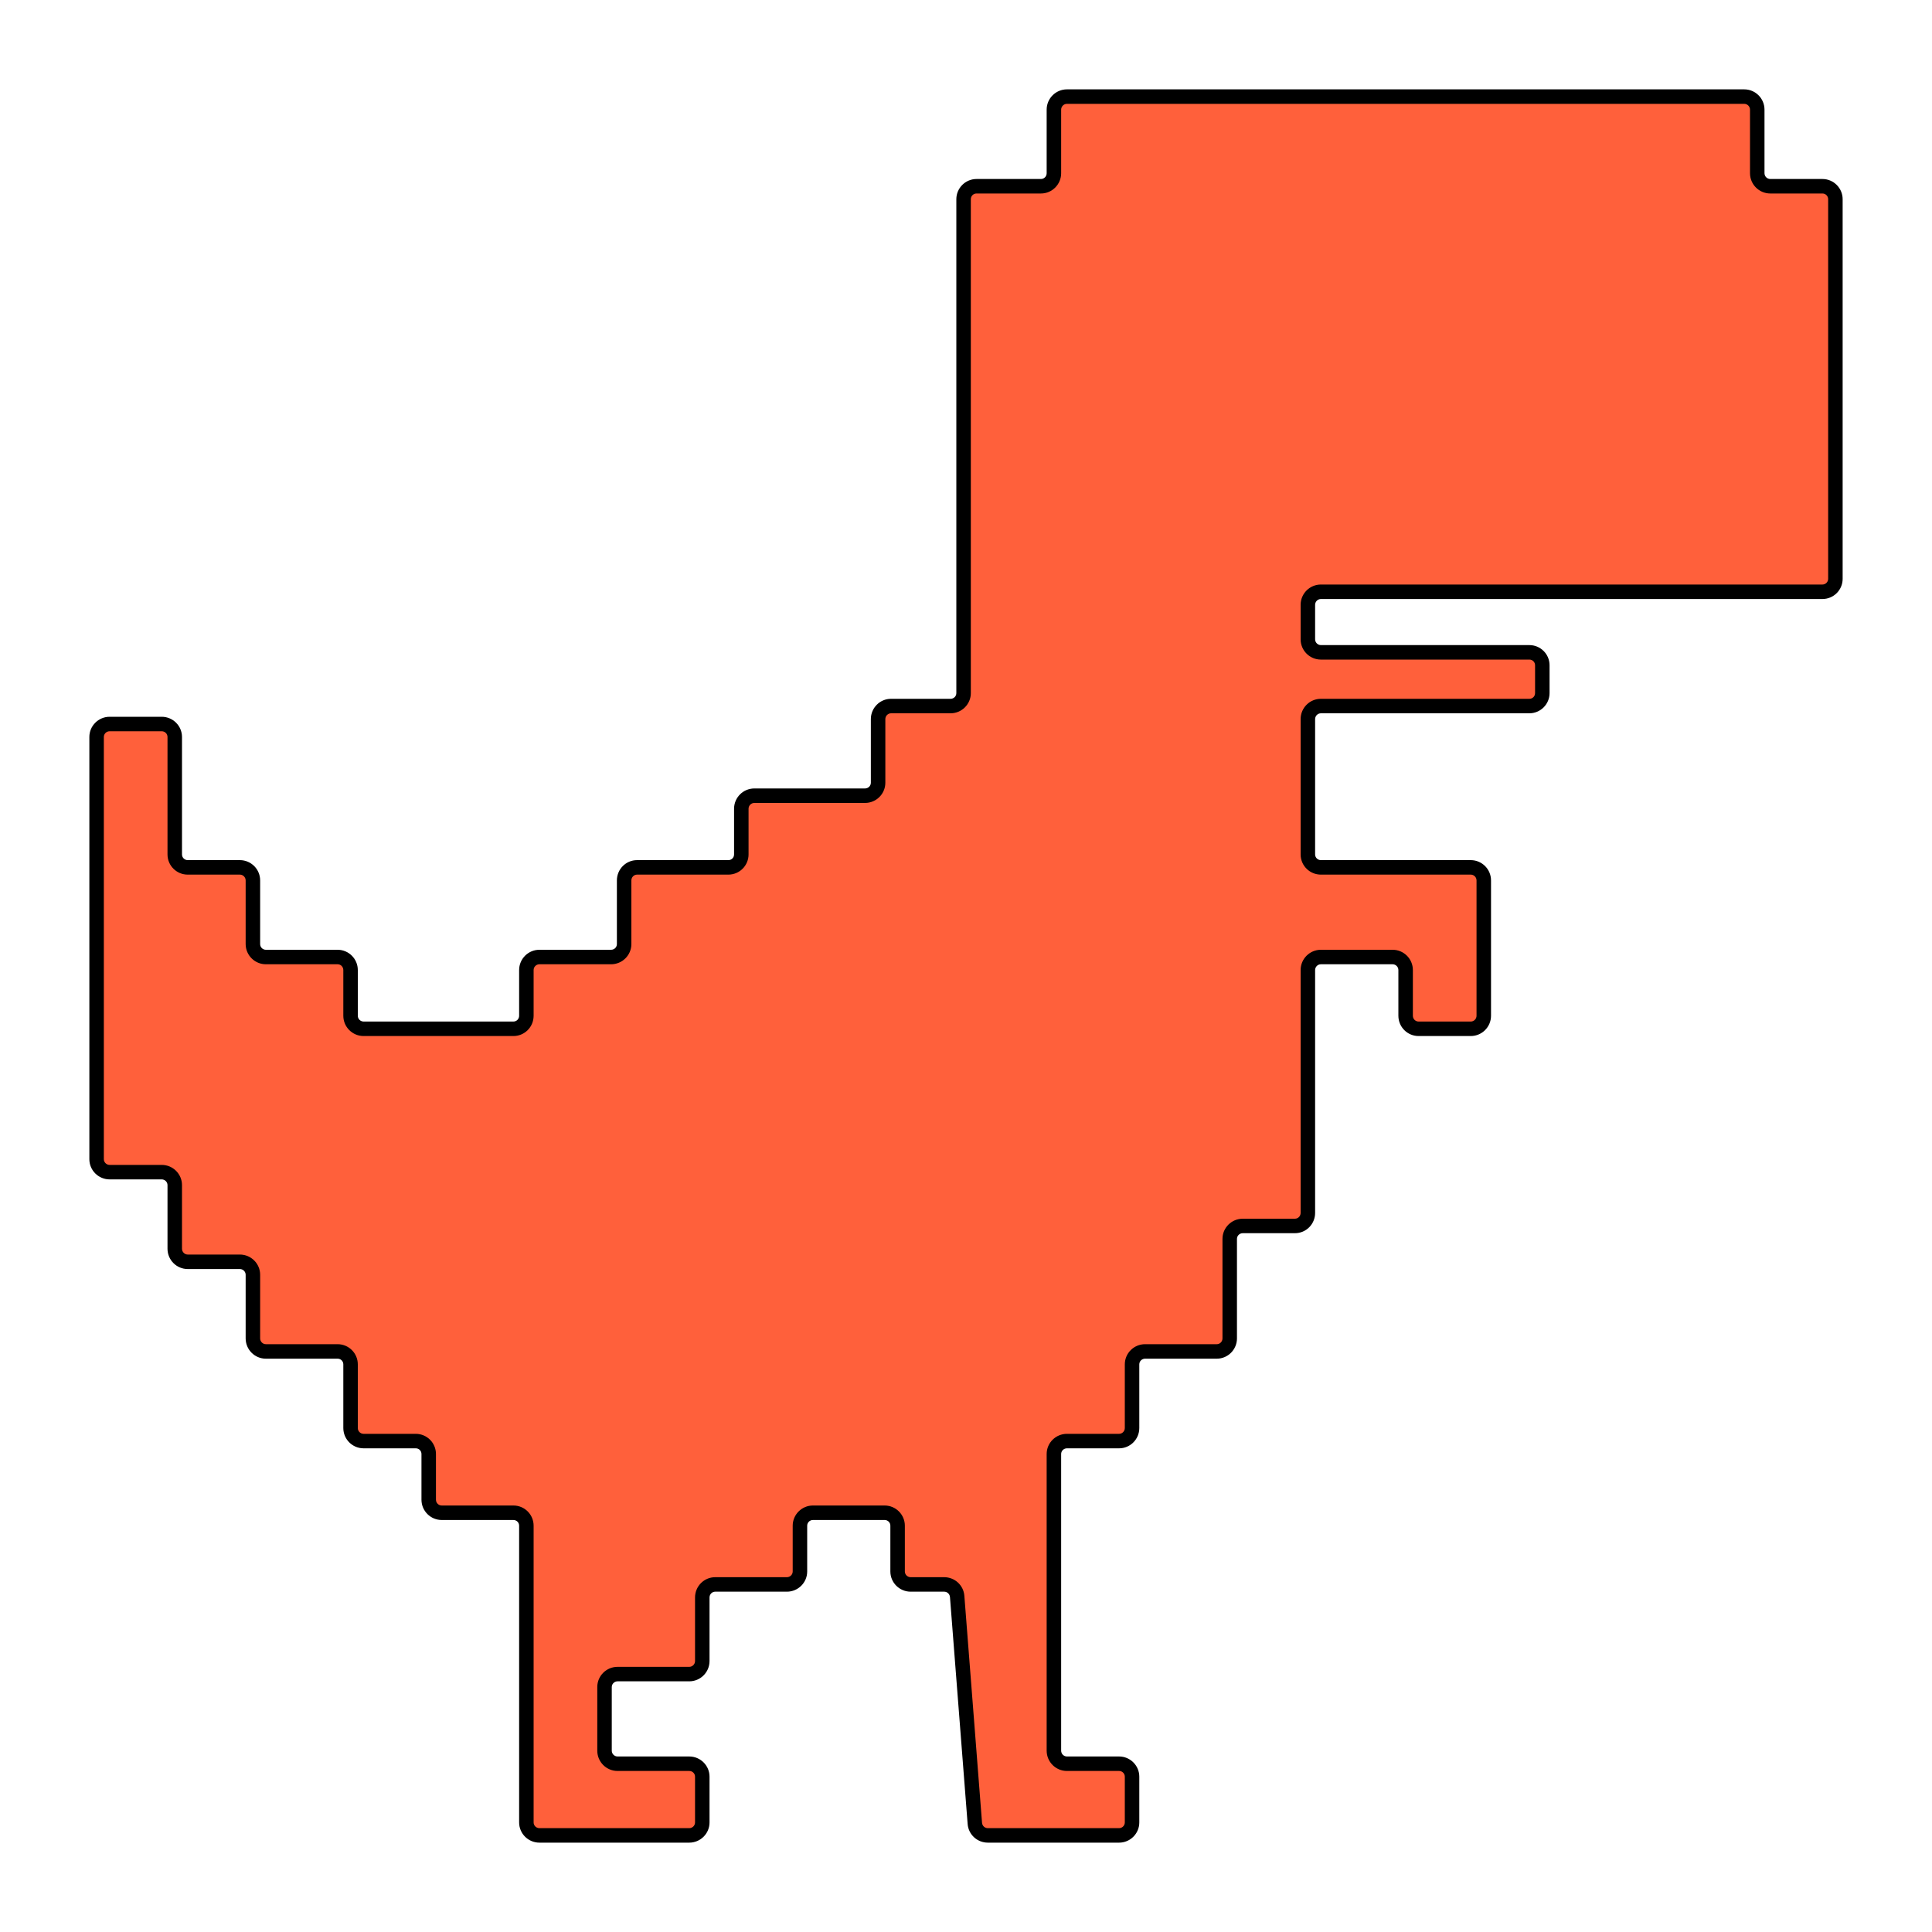
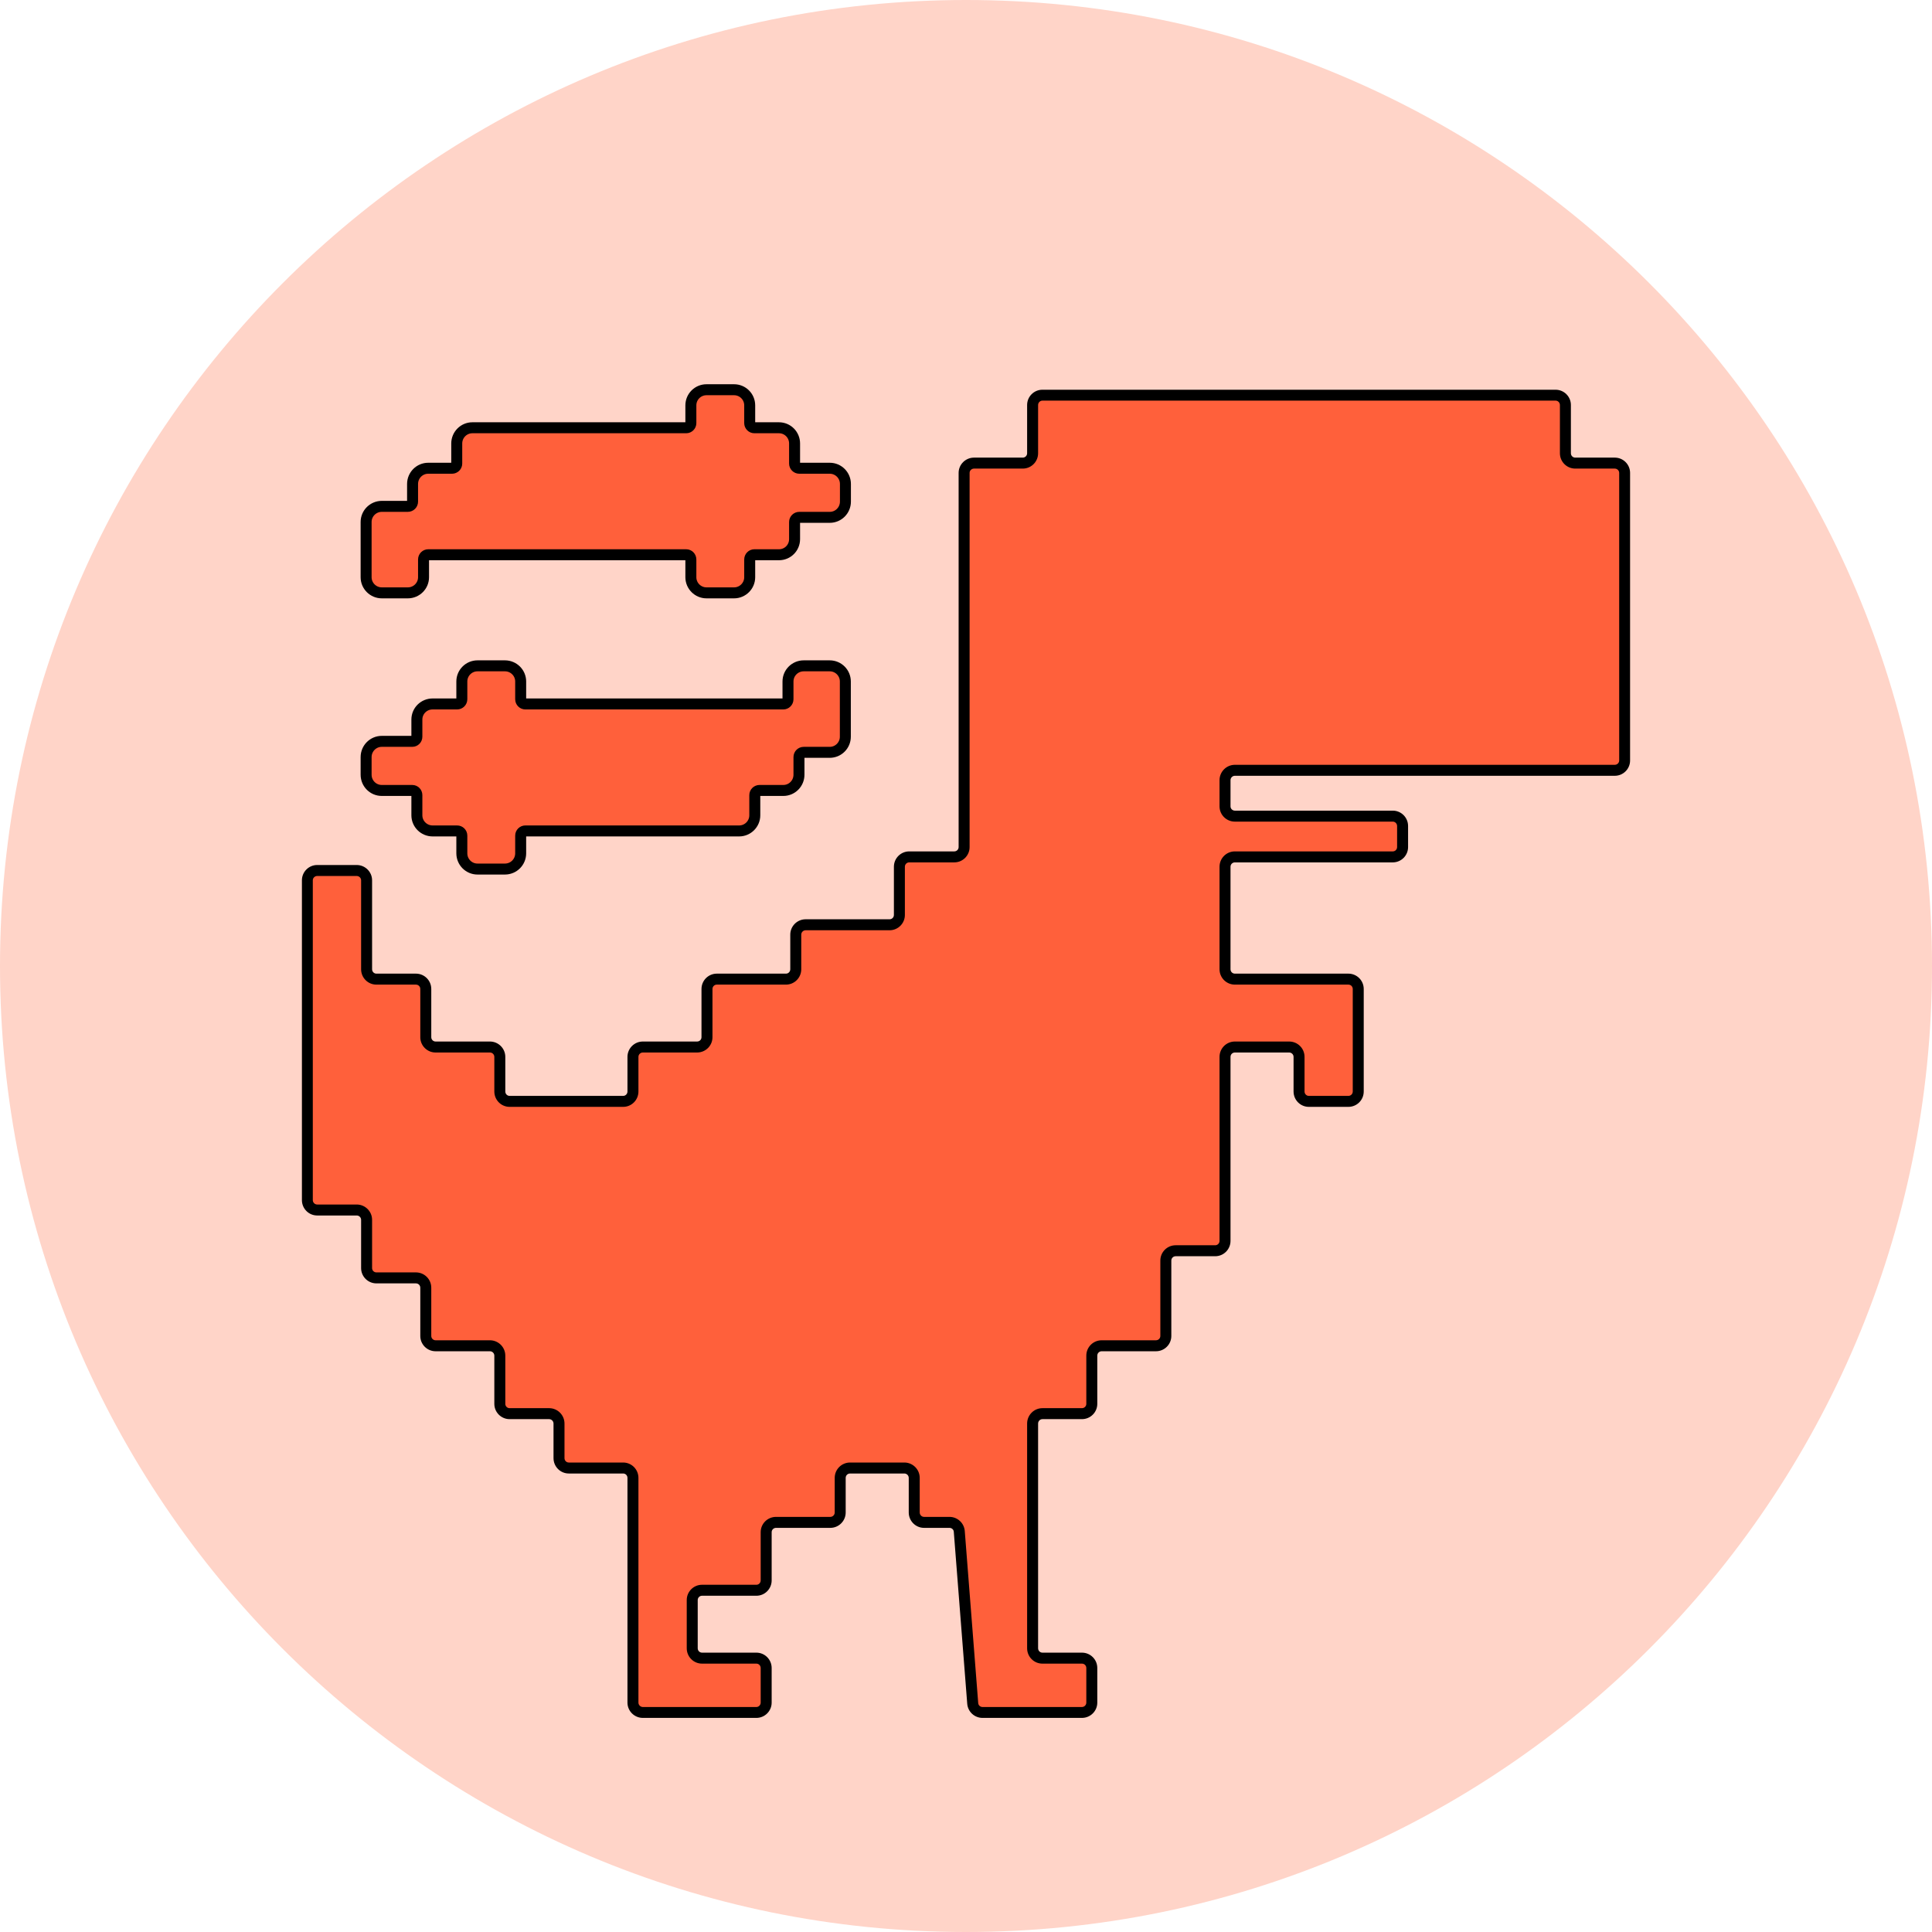
- <svg xmlns="http://www.w3.org/2000/svg" width="20" height="20" viewBox="0 0 20 20" fill="none">
-   <path d="M11.719 18.866C11.719 18.94 11.659 19 11.585 19H10.226C10.155 19 10.097 18.946 10.091 18.876L9.909 16.526C9.903 16.456 9.845 16.402 9.774 16.402H9.427C9.352 16.402 9.292 16.342 9.292 16.268V15.794C9.292 15.72 9.232 15.66 9.158 15.66H8.415C8.341 15.66 8.281 15.72 8.281 15.794V16.268C8.281 16.342 8.221 16.402 8.146 16.402H7.404C7.33 16.402 7.27 16.462 7.27 16.537V17.195C7.27 17.27 7.209 17.33 7.135 17.33H6.393C6.319 17.33 6.258 17.39 6.258 17.464V18.123C6.258 18.198 6.319 18.258 6.393 18.258H7.135C7.209 18.258 7.27 18.318 7.27 18.392V18.866C7.27 18.94 7.209 19 7.135 19H5.584C5.51 19 5.449 18.94 5.449 18.866V15.794C5.449 15.72 5.389 15.66 5.315 15.66H4.573C4.498 15.66 4.438 15.6 4.438 15.525V15.052C4.438 14.978 4.378 14.918 4.304 14.918H3.764C3.689 14.918 3.629 14.857 3.629 14.783V14.124C3.629 14.05 3.569 13.99 3.495 13.99H2.752C2.678 13.99 2.618 13.93 2.618 13.855V13.196C2.618 13.122 2.558 13.062 2.483 13.062H1.943C1.869 13.062 1.809 13.002 1.809 12.927V12.268C1.809 12.194 1.749 12.134 1.674 12.134H1.135C1.06 12.134 1 12.074 1 12V7.629C1 7.555 1.06 7.495 1.135 7.495H1.674C1.749 7.495 1.809 7.555 1.809 7.629V8.845C1.809 8.919 1.869 8.979 1.943 8.979H2.483C2.558 8.979 2.618 9.04 2.618 9.114V9.773C2.618 9.847 2.678 9.907 2.752 9.907H3.495C3.569 9.907 3.629 9.967 3.629 10.042V10.515C3.629 10.589 3.689 10.649 3.764 10.649H5.315C5.389 10.649 5.449 10.589 5.449 10.515V10.042C5.449 9.967 5.51 9.907 5.584 9.907H6.326C6.4 9.907 6.461 9.847 6.461 9.773V9.114C6.461 9.04 6.521 8.979 6.595 8.979H7.54C7.614 8.979 7.674 8.919 7.674 8.845V8.372C7.674 8.297 7.734 8.237 7.809 8.237H8.955C9.03 8.237 9.09 8.177 9.09 8.103V7.444C9.09 7.37 9.15 7.309 9.224 7.309H9.84C9.915 7.309 9.975 7.249 9.975 7.175V2.062C9.975 1.988 10.035 1.928 10.109 1.928H10.776C10.85 1.928 10.91 1.868 10.91 1.793V1.135C10.91 1.06 10.97 1 11.045 1H18.056C18.131 1 18.191 1.06 18.191 1.135V1.793C18.191 1.868 18.251 1.928 18.326 1.928H18.866C18.94 1.928 19 1.988 19 2.062V5.992C19 6.066 18.94 6.126 18.866 6.126H13.674C13.6 6.126 13.539 6.187 13.539 6.261V6.618C13.539 6.692 13.6 6.753 13.674 6.753H15.832C15.906 6.753 15.966 6.813 15.966 6.887V7.175C15.966 7.249 15.906 7.309 15.832 7.309H13.674C13.6 7.309 13.539 7.37 13.539 7.444V8.845C13.539 8.919 13.6 8.979 13.674 8.979H15.225C15.299 8.979 15.36 9.04 15.36 9.114V10.515C15.36 10.589 15.299 10.649 15.225 10.649H14.685C14.611 10.649 14.551 10.589 14.551 10.515V10.042C14.551 9.967 14.49 9.907 14.416 9.907H13.674C13.6 9.907 13.539 9.967 13.539 10.042V12.556C13.539 12.63 13.479 12.691 13.405 12.691H12.865C12.791 12.691 12.73 12.751 12.73 12.825V13.855C12.73 13.93 12.67 13.99 12.596 13.99H11.854C11.779 13.99 11.719 14.05 11.719 14.124V14.783C11.719 14.857 11.659 14.918 11.585 14.918H11.045C10.97 14.918 10.91 14.978 10.91 15.052V18.123C10.91 18.198 10.97 18.258 11.045 18.258H11.585C11.659 18.258 11.719 18.318 11.719 18.392V18.866Z" fill="#FF603B" />
-   <path d="M9.909 16.526L9.983 16.52L9.909 16.526ZM10.091 18.876L10.017 18.882L10.091 18.876ZM10.226 19.075H11.585V18.925H10.226V19.075ZM11.794 18.866V18.392H11.644V18.866H11.794ZM11.585 18.183H11.045V18.333H11.585V18.183ZM10.985 18.123V15.052H10.835V18.123H10.985ZM11.045 14.993H11.585V14.843H11.045V14.993ZM11.794 14.783V14.124H11.644V14.783H11.794ZM11.854 14.065H12.596V13.915H11.854V14.065ZM12.805 13.855V12.825H12.655V13.855H12.805ZM12.865 12.766H13.405V12.616H12.865V12.766ZM13.614 12.556V10.042H13.464V12.556H13.614ZM13.674 9.982H14.416V9.832H13.674V9.982ZM14.476 10.042V10.515H14.626V10.042H14.476ZM14.685 10.725H15.225V10.575H14.685V10.725ZM15.435 10.515V9.114H15.285V10.515H15.435ZM15.225 8.904H13.674V9.054H15.225V8.904ZM13.614 8.845V7.444H13.464V8.845H13.614ZM13.674 7.384H15.832V7.234H13.674V7.384ZM16.041 7.175V6.887H15.891V7.175H16.041ZM15.832 6.678H13.674V6.828H15.832V6.678ZM13.614 6.618V6.261H13.464V6.618H13.614ZM13.674 6.201H18.866V6.051H13.674V6.201ZM19.075 5.992V2.062H18.925V5.992H19.075ZM18.866 1.853H18.326V2.003H18.866V1.853ZM18.266 1.793V1.135H18.116V1.793H18.266ZM18.056 0.925H11.045V1.075H18.056V0.925ZM10.835 1.135V1.793H10.985V1.135H10.835ZM10.776 1.853H10.109V2.003H10.776V1.853ZM9.9 2.062V7.175H10.05V2.062H9.9ZM9.84 7.234H9.224V7.384H9.84V7.234ZM9.015 7.444V8.103H9.165V7.444H9.015ZM8.955 8.162H7.809V8.312H8.955V8.162ZM7.599 8.372V8.845H7.749V8.372H7.599ZM7.54 8.904H6.595V9.054H7.54V8.904ZM6.386 9.114V9.773H6.536V9.114H6.386ZM6.326 9.832H5.584V9.982H6.326V9.832ZM5.374 10.042V10.515H5.524V10.042H5.374ZM5.315 10.575H3.764V10.725H5.315V10.575ZM3.704 10.515V10.042H3.554V10.515H3.704ZM3.495 9.832H2.752V9.982H3.495V9.832ZM2.693 9.773V9.114H2.543V9.773H2.693ZM2.483 8.904H1.943V9.054H2.483V8.904ZM1.884 8.845V7.629H1.734V8.845H1.884ZM1.674 7.42H1.135V7.57H1.674V7.42ZM0.925 7.629V12H1.075V7.629H0.925ZM1.135 12.209H1.674V12.059H1.135V12.209ZM1.734 12.268V12.927H1.884V12.268H1.734ZM1.943 13.137H2.483V12.987H1.943V13.137ZM2.543 13.196V13.855H2.693V13.196H2.543ZM2.752 14.065H3.495V13.915H2.752V14.065ZM3.554 14.124V14.783H3.704V14.124H3.554ZM3.764 14.993H4.304V14.843H3.764V14.993ZM4.363 15.052V15.525H4.513V15.052H4.363ZM4.573 15.735H5.315V15.585H4.573V15.735ZM5.374 15.794V18.866H5.524V15.794H5.374ZM5.584 19.075H7.135V18.925H5.584V19.075ZM7.345 18.866V18.392H7.195V18.866H7.345ZM7.135 18.183H6.393V18.333H7.135V18.183ZM6.333 18.123V17.464H6.183V18.123H6.333ZM6.393 17.405H7.135V17.255H6.393V17.405ZM7.345 17.195V16.537H7.195V17.195H7.345ZM7.404 16.477H8.146V16.327H7.404V16.477ZM8.356 16.268V15.794H8.206V16.268H8.356ZM8.415 15.735H9.158V15.585H8.415V15.735ZM9.217 15.794V16.268H9.367V15.794H9.217ZM9.427 16.477H9.774V16.327H9.427V16.477ZM9.834 16.532L10.017 18.882L10.166 18.87L9.983 16.52L9.834 16.532ZM9.774 16.477C9.806 16.477 9.831 16.501 9.834 16.532L9.983 16.52C9.975 16.411 9.884 16.327 9.774 16.327V16.477ZM9.217 16.268C9.217 16.383 9.311 16.477 9.427 16.477V16.327C9.394 16.327 9.367 16.3 9.367 16.268H9.217ZM9.158 15.735C9.191 15.735 9.217 15.761 9.217 15.794H9.367C9.367 15.679 9.273 15.585 9.158 15.585V15.735ZM8.356 15.794C8.356 15.761 8.383 15.735 8.415 15.735V15.585C8.3 15.585 8.206 15.679 8.206 15.794H8.356ZM8.146 16.477C8.262 16.477 8.356 16.383 8.356 16.268H8.206C8.206 16.3 8.179 16.327 8.146 16.327V16.477ZM7.345 16.537C7.345 16.504 7.371 16.477 7.404 16.477V16.327C7.288 16.327 7.195 16.421 7.195 16.537H7.345ZM7.135 17.405C7.251 17.405 7.345 17.311 7.345 17.195H7.195C7.195 17.228 7.168 17.255 7.135 17.255V17.405ZM6.333 17.464C6.333 17.432 6.36 17.405 6.393 17.405V17.255C6.277 17.255 6.183 17.349 6.183 17.464H6.333ZM6.393 18.183C6.36 18.183 6.333 18.156 6.333 18.123H6.183C6.183 18.239 6.277 18.333 6.393 18.333V18.183ZM7.345 18.392C7.345 18.277 7.251 18.183 7.135 18.183V18.333C7.168 18.333 7.195 18.359 7.195 18.392H7.345ZM7.135 19.075C7.251 19.075 7.345 18.981 7.345 18.866H7.195C7.195 18.898 7.168 18.925 7.135 18.925V19.075ZM5.374 18.866C5.374 18.981 5.468 19.075 5.584 19.075V18.925C5.551 18.925 5.524 18.898 5.524 18.866H5.374ZM5.315 15.735C5.348 15.735 5.374 15.761 5.374 15.794H5.524C5.524 15.679 5.431 15.585 5.315 15.585V15.735ZM4.363 15.525C4.363 15.641 4.457 15.735 4.573 15.735V15.585C4.54 15.585 4.513 15.558 4.513 15.525H4.363ZM4.304 14.993C4.337 14.993 4.363 15.019 4.363 15.052H4.513C4.513 14.936 4.419 14.843 4.304 14.843V14.993ZM3.554 14.783C3.554 14.899 3.648 14.993 3.764 14.993V14.843C3.731 14.843 3.704 14.816 3.704 14.783H3.554ZM3.495 14.065C3.528 14.065 3.554 14.091 3.554 14.124H3.704C3.704 14.008 3.61 13.915 3.495 13.915V14.065ZM2.543 13.855C2.543 13.971 2.637 14.065 2.752 14.065V13.915C2.72 13.915 2.693 13.888 2.693 13.855H2.543ZM2.483 13.137C2.516 13.137 2.543 13.164 2.543 13.196H2.693C2.693 13.081 2.599 12.987 2.483 12.987V13.137ZM1.734 12.927C1.734 13.043 1.828 13.137 1.943 13.137V12.987C1.911 12.987 1.884 12.96 1.884 12.927H1.734ZM1.674 12.209C1.707 12.209 1.734 12.236 1.734 12.268H1.884C1.884 12.153 1.79 12.059 1.674 12.059V12.209ZM0.925 12C0.925 12.115 1.019 12.209 1.135 12.209V12.059C1.102 12.059 1.075 12.032 1.075 12H0.925ZM1.135 7.42C1.019 7.42 0.925 7.514 0.925 7.629H1.075C1.075 7.596 1.102 7.57 1.135 7.57V7.42ZM1.884 7.629C1.884 7.514 1.79 7.42 1.674 7.42V7.57C1.707 7.57 1.734 7.596 1.734 7.629H1.884ZM1.943 8.904C1.911 8.904 1.884 8.878 1.884 8.845H1.734C1.734 8.961 1.828 9.054 1.943 9.054V8.904ZM2.693 9.114C2.693 8.998 2.599 8.904 2.483 8.904V9.054C2.516 9.054 2.543 9.081 2.543 9.114H2.693ZM2.752 9.832C2.72 9.832 2.693 9.806 2.693 9.773H2.543C2.543 9.888 2.637 9.982 2.752 9.982V9.832ZM3.704 10.042C3.704 9.926 3.61 9.832 3.495 9.832V9.982C3.528 9.982 3.554 10.009 3.554 10.042H3.704ZM3.764 10.575C3.731 10.575 3.704 10.548 3.704 10.515H3.554C3.554 10.631 3.648 10.725 3.764 10.725V10.575ZM5.374 10.515C5.374 10.548 5.348 10.575 5.315 10.575V10.725C5.431 10.725 5.524 10.631 5.524 10.515H5.374ZM5.584 9.832C5.468 9.832 5.374 9.926 5.374 10.042H5.524C5.524 10.009 5.551 9.982 5.584 9.982V9.832ZM6.386 9.773C6.386 9.806 6.359 9.832 6.326 9.832V9.982C6.442 9.982 6.536 9.888 6.536 9.773H6.386ZM6.595 8.904C6.479 8.904 6.386 8.998 6.386 9.114H6.536C6.536 9.081 6.562 9.054 6.595 9.054V8.904ZM7.599 8.845C7.599 8.878 7.573 8.904 7.54 8.904V9.054C7.655 9.054 7.749 8.961 7.749 8.845H7.599ZM7.809 8.162C7.693 8.162 7.599 8.256 7.599 8.372H7.749C7.749 8.339 7.776 8.312 7.809 8.312V8.162ZM9.015 8.103C9.015 8.135 8.988 8.162 8.955 8.162V8.312C9.071 8.312 9.165 8.218 9.165 8.103H9.015ZM9.224 7.234C9.109 7.234 9.015 7.328 9.015 7.444H9.165C9.165 7.411 9.192 7.384 9.224 7.384V7.234ZM9.9 7.175C9.9 7.208 9.873 7.234 9.84 7.234V7.384C9.956 7.384 10.05 7.29 10.05 7.175H9.9ZM10.109 1.853C9.994 1.853 9.9 1.947 9.9 2.062H10.05C10.05 2.029 10.076 2.003 10.109 2.003V1.853ZM10.835 1.793C10.835 1.826 10.809 1.853 10.776 1.853V2.003C10.891 2.003 10.985 1.909 10.985 1.793H10.835ZM11.045 0.925C10.929 0.925 10.835 1.019 10.835 1.135H10.985C10.985 1.102 11.012 1.075 11.045 1.075V0.925ZM18.266 1.135C18.266 1.019 18.172 0.925 18.056 0.925V1.075C18.089 1.075 18.116 1.102 18.116 1.135H18.266ZM18.326 1.853C18.293 1.853 18.266 1.826 18.266 1.793H18.116C18.116 1.909 18.21 2.003 18.326 2.003V1.853ZM19.075 2.062C19.075 1.947 18.981 1.853 18.866 1.853V2.003C18.898 2.003 18.925 2.029 18.925 2.062H19.075ZM18.866 6.201C18.981 6.201 19.075 6.108 19.075 5.992H18.925C18.925 6.025 18.898 6.051 18.866 6.051V6.201ZM13.614 6.261C13.614 6.228 13.641 6.201 13.674 6.201V6.051C13.558 6.051 13.464 6.145 13.464 6.261H13.614ZM13.674 6.678C13.641 6.678 13.614 6.651 13.614 6.618H13.464C13.464 6.734 13.558 6.828 13.674 6.828V6.678ZM16.041 6.887C16.041 6.771 15.947 6.678 15.832 6.678V6.828C15.865 6.828 15.891 6.854 15.891 6.887H16.041ZM15.832 7.384C15.947 7.384 16.041 7.29 16.041 7.175H15.891C15.891 7.208 15.865 7.234 15.832 7.234V7.384ZM13.614 7.444C13.614 7.411 13.641 7.384 13.674 7.384V7.234C13.558 7.234 13.464 7.328 13.464 7.444H13.614ZM13.674 8.904C13.641 8.904 13.614 8.878 13.614 8.845H13.464C13.464 8.961 13.558 9.054 13.674 9.054V8.904ZM15.435 9.114C15.435 8.998 15.341 8.904 15.225 8.904V9.054C15.258 9.054 15.285 9.081 15.285 9.114H15.435ZM15.225 10.725C15.341 10.725 15.435 10.631 15.435 10.515H15.285C15.285 10.548 15.258 10.575 15.225 10.575V10.725ZM14.476 10.515C14.476 10.631 14.569 10.725 14.685 10.725V10.575C14.652 10.575 14.626 10.548 14.626 10.515H14.476ZM14.416 9.982C14.449 9.982 14.476 10.009 14.476 10.042H14.626C14.626 9.926 14.532 9.832 14.416 9.832V9.982ZM13.614 10.042C13.614 10.009 13.641 9.982 13.674 9.982V9.832C13.558 9.832 13.464 9.926 13.464 10.042H13.614ZM13.405 12.766C13.521 12.766 13.614 12.672 13.614 12.556H13.464C13.464 12.589 13.438 12.616 13.405 12.616V12.766ZM12.805 12.825C12.805 12.792 12.832 12.766 12.865 12.766V12.616C12.749 12.616 12.655 12.71 12.655 12.825H12.805ZM12.596 14.065C12.711 14.065 12.805 13.971 12.805 13.855H12.655C12.655 13.888 12.629 13.915 12.596 13.915V14.065ZM11.794 14.124C11.794 14.091 11.821 14.065 11.854 14.065V13.915C11.738 13.915 11.644 14.008 11.644 14.124H11.794ZM11.585 14.993C11.7 14.993 11.794 14.899 11.794 14.783H11.644C11.644 14.816 11.617 14.843 11.585 14.843V14.993ZM10.985 15.052C10.985 15.019 11.012 14.993 11.045 14.993V14.843C10.929 14.843 10.835 14.936 10.835 15.052H10.985ZM11.045 18.183C11.012 18.183 10.985 18.156 10.985 18.123H10.835C10.835 18.239 10.929 18.333 11.045 18.333V18.183ZM11.794 18.392C11.794 18.277 11.7 18.183 11.585 18.183V18.333C11.617 18.333 11.644 18.359 11.644 18.392H11.794ZM11.585 19.075C11.7 19.075 11.794 18.981 11.794 18.866H11.644C11.644 18.898 11.617 18.925 11.585 18.925V19.075ZM10.226 18.925C10.194 18.925 10.169 18.901 10.166 18.87L10.017 18.882C10.025 18.991 10.116 19.075 10.226 19.075V18.925Z" fill="black" />
+ <svg xmlns="http://www.w3.org/2000/svg" width="22" height="22" viewBox="0 0 22 22" fill="none">
+   <rect width="22" height="22" rx="11" fill="#FFD4C8" />
+   <path d="M7.867 6.371L7.867 6.573C7.867 6.671 7.947 6.751 8.045 6.751L8.359 6.751C8.457 6.751 8.537 6.671 8.537 6.573L8.537 6.371C8.537 6.341 8.561 6.317 8.59 6.317L8.87 6.317C8.969 6.317 9.048 6.238 9.048 6.139L9.048 5.944C9.048 5.915 9.072 5.891 9.102 5.891L9.449 5.891C9.547 5.891 9.627 5.811 9.627 5.712L9.627 5.511C9.627 5.412 9.547 5.332 9.449 5.332L9.102 5.332C9.072 5.332 9.048 5.308 9.048 5.279L9.048 5.05C9.048 4.951 8.969 4.871 8.87 4.871L8.59 4.871C8.561 4.871 8.537 4.847 8.537 4.818L8.537 4.616C8.537 4.517 8.457 4.438 8.359 4.438L8.045 4.438C7.947 4.438 7.867 4.517 7.867 4.616L7.867 4.818C7.867 4.847 7.843 4.871 7.814 4.871L5.379 4.871C5.281 4.871 5.201 4.951 5.201 5.05L5.201 5.279C5.201 5.308 5.177 5.332 5.147 5.332L4.876 5.332C4.778 5.332 4.698 5.412 4.698 5.511L4.698 5.712C4.698 5.742 4.674 5.766 4.644 5.766L4.348 5.766C4.249 5.766 4.169 5.846 4.169 5.944L4.169 6.573C4.169 6.671 4.249 6.751 4.348 6.751L4.644 6.751C4.743 6.751 4.823 6.671 4.823 6.573L4.823 6.371C4.823 6.341 4.847 6.317 4.876 6.317L7.814 6.317C7.843 6.317 7.867 6.341 7.867 6.371Z" fill="#FF603B" stroke="black" stroke-width="0.125" />
+   <path d="M5.929 7.962L5.929 7.76C5.929 7.662 5.849 7.582 5.75 7.582L5.437 7.582C5.339 7.582 5.259 7.662 5.259 7.76L5.259 7.962C5.259 7.992 5.235 8.016 5.205 8.016L4.926 8.016C4.827 8.016 4.747 8.095 4.747 8.194L4.747 8.389C4.747 8.418 4.724 8.442 4.694 8.442L4.347 8.442C4.249 8.442 4.169 8.522 4.169 8.621L4.169 8.822C4.169 8.921 4.249 9.001 4.347 9.001L4.694 9.001C4.724 9.001 4.747 9.025 4.747 9.054L4.747 9.284C4.747 9.382 4.827 9.462 4.926 9.462L5.205 9.462C5.235 9.462 5.259 9.486 5.259 9.515L5.259 9.717C5.259 9.816 5.339 9.896 5.437 9.896L5.75 9.896C5.849 9.896 5.929 9.816 5.929 9.717L5.929 9.515C5.929 9.486 5.953 9.462 5.982 9.462L8.417 9.462C8.515 9.462 8.595 9.382 8.595 9.284L8.595 9.054C8.595 9.025 8.619 9.001 8.649 9.001L8.92 9.001C9.018 9.001 9.098 8.921 9.098 8.822L9.098 8.621C9.098 8.591 9.122 8.567 9.152 8.567L9.448 8.567C9.547 8.567 9.626 8.487 9.626 8.389L9.626 7.76C9.626 7.662 9.547 7.582 9.448 7.582L9.152 7.582C9.053 7.582 8.973 7.662 8.973 7.76L8.973 7.962C8.973 7.992 8.949 8.016 8.92 8.016L5.982 8.016C5.953 8.016 5.929 7.992 5.929 7.962Z" fill="#FF603B" stroke="black" stroke-width="0.125" />
+   <path d="M12.433 19.388C12.433 19.45 12.382 19.5 12.32 19.5H11.188C11.129 19.5 11.081 19.455 11.076 19.397L10.924 17.439C10.919 17.38 10.871 17.335 10.812 17.335H10.522C10.46 17.335 10.41 17.285 10.41 17.223V16.829C10.41 16.767 10.36 16.716 10.298 16.716H9.68C9.618 16.716 9.567 16.767 9.567 16.829V17.223C9.567 17.285 9.517 17.335 9.455 17.335H8.837C8.775 17.335 8.725 17.385 8.725 17.447V17.996C8.725 18.058 8.675 18.108 8.613 18.108H7.994C7.932 18.108 7.882 18.159 7.882 18.22V18.769C7.882 18.831 7.932 18.881 7.994 18.881H8.613C8.675 18.881 8.725 18.932 8.725 18.994V19.388C8.725 19.45 8.675 19.5 8.613 19.5H7.32C7.258 19.5 7.208 19.45 7.208 19.388V16.829C7.208 16.767 7.158 16.716 7.096 16.716H6.477C6.415 16.716 6.365 16.666 6.365 16.604V16.21C6.365 16.148 6.315 16.098 6.253 16.098H5.803C5.741 16.098 5.691 16.048 5.691 15.986V15.437C5.691 15.375 5.641 15.325 5.579 15.325H4.96C4.899 15.325 4.848 15.275 4.848 15.213V14.664C4.848 14.602 4.798 14.552 4.736 14.552H4.286C4.224 14.552 4.174 14.501 4.174 14.44V13.89C4.174 13.829 4.124 13.778 4.062 13.778H3.612C3.55 13.778 3.5 13.728 3.5 13.666V10.024C3.5 9.963 3.55 9.912 3.612 9.912H4.062C4.124 9.912 4.174 9.963 4.174 10.024V11.037C4.174 11.099 4.224 11.149 4.286 11.149H4.736C4.798 11.149 4.848 11.2 4.848 11.262V11.811C4.848 11.873 4.899 11.923 4.96 11.923H5.579C5.641 11.923 5.691 11.973 5.691 12.035V12.429C5.691 12.491 5.741 12.541 5.803 12.541H7.096C7.158 12.541 7.208 12.491 7.208 12.429V12.035C7.208 11.973 7.258 11.923 7.32 11.923H7.938C8 11.923 8.051 11.873 8.051 11.811V11.262C8.051 11.2 8.101 11.149 8.163 11.149H8.95C9.012 11.149 9.062 11.099 9.062 11.037V10.643C9.062 10.581 9.112 10.531 9.174 10.531H10.13C10.191 10.531 10.242 10.481 10.242 10.419V9.87C10.242 9.808 10.292 9.758 10.354 9.758H10.867C10.929 9.758 10.979 9.708 10.979 9.646V5.385C10.979 5.323 11.029 5.273 11.091 5.273H11.646C11.708 5.273 11.758 5.223 11.758 5.161V4.612C11.758 4.55 11.809 4.5 11.87 4.5H17.714C17.776 4.5 17.826 4.55 17.826 4.612V5.161C17.826 5.223 17.876 5.273 17.938 5.273H18.388C18.45 5.273 18.5 5.323 18.5 5.385V8.66C18.5 8.722 18.45 8.772 18.388 8.772H14.062C14 8.772 13.949 8.822 13.949 8.884V9.182C13.949 9.244 14 9.294 14.062 9.294H15.86C15.922 9.294 15.972 9.344 15.972 9.406V9.646C15.972 9.708 15.922 9.758 15.86 9.758H14.062C14 9.758 13.949 9.808 13.949 9.87V11.037C13.949 11.099 14 11.149 14.062 11.149H15.354C15.416 11.149 15.466 11.2 15.466 11.262V12.429C15.466 12.491 15.416 12.541 15.354 12.541H14.904C14.842 12.541 14.792 12.491 14.792 12.429V12.035C14.792 11.973 14.742 11.923 14.68 11.923H14.062C14 11.923 13.949 11.973 13.949 12.035V14.13C13.949 14.192 13.899 14.242 13.837 14.242H13.387C13.325 14.242 13.275 14.293 13.275 14.354V15.213C13.275 15.275 13.225 15.325 13.163 15.325H12.545C12.483 15.325 12.433 15.375 12.433 15.437V15.986C12.433 16.048 12.382 16.098 12.32 16.098H11.87C11.809 16.098 11.758 16.148 11.758 16.21V18.769C11.758 18.831 11.809 18.881 11.87 18.881H12.32C12.382 18.881 12.433 18.932 12.433 18.994V19.388Z" fill="#FF603B" />
+   <path d="M10.924 17.439L10.986 17.434L10.924 17.439ZM11.076 19.397L11.014 19.401L11.076 19.397ZM11.188 19.562H12.32V19.438H11.188V19.562ZM12.495 19.388V18.994H12.37V19.388H12.495ZM12.32 18.819H11.87V18.944H12.32V18.819ZM11.821 18.769V16.21H11.696V18.769H11.821ZM11.87 16.16H12.32V16.035H11.87V16.16ZM12.495 15.986V15.437H12.37V15.986H12.495ZM12.545 15.387H13.163V15.262H12.545V15.387ZM13.338 15.213V14.354H13.213V15.213H13.338ZM13.387 14.305H13.837V14.18H13.387V14.305ZM14.012 14.13V12.035H13.887V14.13H14.012ZM14.062 11.985H14.68V11.86H14.062V11.985ZM14.73 12.035V12.429H14.855V12.035H14.73ZM14.904 12.604H15.354V12.479H14.904V12.604ZM15.529 12.429V11.262H15.404V12.429H15.529ZM15.354 11.087H14.062V11.212H15.354V11.087ZM14.012 11.037V9.87H13.887V11.037H14.012ZM14.062 9.82H15.86V9.695H14.062V9.82ZM16.034 9.646V9.406H15.909V9.646H16.034ZM15.86 9.231H14.062V9.356H15.86V9.231ZM14.012 9.182V8.884H13.887V9.182H14.012ZM14.062 8.834H18.388V8.709H14.062V8.834ZM18.562 8.66V5.385H18.438V8.66H18.562ZM18.388 5.211H17.938V5.336H18.388V5.211ZM17.888 5.161V4.612H17.763V5.161H17.888ZM17.714 4.438H11.87V4.562H17.714V4.438ZM11.696 4.612V5.161H11.821V4.612H11.696ZM11.646 5.211H11.091V5.336H11.646V5.211ZM10.916 5.385V9.646H11.041V5.385H10.916ZM10.867 9.695H10.354V9.82H10.867V9.695ZM10.179 9.87V10.419H10.304V9.87H10.179ZM10.13 10.468H9.174V10.593H10.13V10.468ZM8.999 10.643V11.037H9.124V10.643H8.999ZM8.95 11.087H8.163V11.212H8.95V11.087ZM7.988 11.262V11.811H8.113V11.262H7.988ZM7.938 11.86H7.32V11.985H7.938V11.86ZM7.145 12.035V12.429H7.27V12.035H7.145ZM7.096 12.479H5.803V12.604H7.096V12.479ZM5.754 12.429V12.035H5.629V12.429H5.754ZM5.579 11.86H4.96V11.985H5.579V11.86ZM4.911 11.811V11.262H4.786V11.811H4.911ZM4.736 11.087H4.286V11.212H4.736V11.087ZM4.237 11.037V10.024H4.112V11.037H4.237ZM4.062 9.85H3.612V9.975H4.062V9.85ZM3.438 10.024V13.666H3.562V10.024H3.438ZM3.612 13.841H4.062V13.716H3.612V13.841ZM4.112 13.89V14.44H4.237V13.89H4.112ZM4.286 14.614H4.736V14.489H4.286V14.614ZM4.786 14.664V15.213H4.911V14.664H4.786ZM4.96 15.387H5.579V15.262H4.96V15.387ZM5.629 15.437V15.986H5.754V15.437H5.629ZM5.803 16.16H6.253V16.035H5.803V16.16ZM6.303 16.21V16.604H6.428V16.21H6.303ZM6.477 16.779H7.096V16.654H6.477V16.779ZM7.145 16.829V19.388H7.27V16.829H7.145ZM7.32 19.562H8.613V19.438H7.32V19.562ZM8.787 19.388V18.994H8.662V19.388H8.787ZM8.613 18.819H7.994V18.944H8.613V18.819ZM7.945 18.769V18.22H7.82V18.769H7.945ZM7.994 18.171H8.613V18.046H7.994V18.171ZM8.787 17.996V17.447H8.662V17.996H8.787ZM8.837 17.398H9.455V17.273H8.837V17.398ZM9.63 17.223V16.829H9.505V17.223H9.63ZM9.68 16.779H10.298V16.654H9.68V16.779ZM10.348 16.829V17.223H10.473V16.829H10.348ZM10.522 17.398H10.812V17.273H10.522V17.398ZM10.861 17.443L11.014 19.401L11.139 19.392L10.986 17.434L10.861 17.443ZM10.812 17.398C10.838 17.398 10.86 17.418 10.861 17.443L10.986 17.434C10.979 17.343 10.903 17.273 10.812 17.273V17.398ZM10.348 17.223C10.348 17.319 10.426 17.398 10.522 17.398V17.273C10.495 17.273 10.473 17.25 10.473 17.223H10.348ZM10.298 16.779C10.325 16.779 10.348 16.801 10.348 16.829H10.473C10.473 16.732 10.394 16.654 10.298 16.654V16.779ZM9.63 16.829C9.63 16.801 9.652 16.779 9.68 16.779V16.654C9.583 16.654 9.505 16.732 9.505 16.829H9.63ZM9.455 17.398C9.552 17.398 9.63 17.319 9.63 17.223H9.505C9.505 17.25 9.483 17.273 9.455 17.273V17.398ZM8.787 17.447C8.787 17.42 8.809 17.398 8.837 17.398V17.273C8.74 17.273 8.662 17.351 8.662 17.447H8.787ZM8.613 18.171C8.709 18.171 8.787 18.093 8.787 17.996H8.662C8.662 18.024 8.64 18.046 8.613 18.046V18.171ZM7.945 18.22C7.945 18.193 7.967 18.171 7.994 18.171V18.046C7.898 18.046 7.82 18.124 7.82 18.22H7.945ZM7.994 18.819C7.967 18.819 7.945 18.797 7.945 18.769H7.82C7.82 18.866 7.898 18.944 7.994 18.944V18.819ZM8.787 18.994C8.787 18.897 8.709 18.819 8.613 18.819V18.944C8.64 18.944 8.662 18.966 8.662 18.994H8.787ZM8.613 19.562C8.709 19.562 8.787 19.484 8.787 19.388H8.662C8.662 19.415 8.64 19.438 8.613 19.438V19.562ZM7.145 19.388C7.145 19.484 7.224 19.562 7.32 19.562V19.438C7.293 19.438 7.27 19.415 7.27 19.388H7.145ZM7.096 16.779C7.123 16.779 7.145 16.801 7.145 16.829H7.27C7.27 16.732 7.192 16.654 7.096 16.654V16.779ZM6.303 16.604C6.303 16.701 6.381 16.779 6.477 16.779V16.654C6.45 16.654 6.428 16.632 6.428 16.604H6.303ZM6.253 16.16C6.28 16.16 6.303 16.183 6.303 16.21H6.428C6.428 16.114 6.35 16.035 6.253 16.035V16.16ZM5.629 15.986C5.629 16.082 5.707 16.16 5.803 16.16V16.035C5.776 16.035 5.754 16.013 5.754 15.986H5.629ZM5.579 15.387C5.606 15.387 5.629 15.409 5.629 15.437H5.754C5.754 15.34 5.675 15.262 5.579 15.262V15.387ZM4.786 15.213C4.786 15.309 4.864 15.387 4.96 15.387V15.262C4.933 15.262 4.911 15.24 4.911 15.213H4.786ZM4.736 14.614C4.764 14.614 4.786 14.636 4.786 14.664H4.911C4.911 14.567 4.833 14.489 4.736 14.489V14.614ZM4.112 14.44C4.112 14.536 4.19 14.614 4.286 14.614V14.489C4.259 14.489 4.237 14.467 4.237 14.44H4.112ZM4.062 13.841C4.089 13.841 4.112 13.863 4.112 13.89H4.237C4.237 13.794 4.158 13.716 4.062 13.716V13.841ZM3.438 13.666C3.438 13.763 3.516 13.841 3.612 13.841V13.716C3.585 13.716 3.562 13.694 3.562 13.666H3.438ZM3.612 9.85C3.516 9.85 3.438 9.928 3.438 10.024H3.562C3.562 9.997 3.585 9.975 3.612 9.975V9.85ZM4.237 10.024C4.237 9.928 4.158 9.85 4.062 9.85V9.975C4.089 9.975 4.112 9.997 4.112 10.024H4.237ZM4.286 11.087C4.259 11.087 4.237 11.065 4.237 11.037H4.112C4.112 11.134 4.19 11.212 4.286 11.212V11.087ZM4.911 11.262C4.911 11.165 4.833 11.087 4.736 11.087V11.212C4.764 11.212 4.786 11.234 4.786 11.262H4.911ZM4.96 11.86C4.933 11.86 4.911 11.838 4.911 11.811H4.786C4.786 11.907 4.864 11.985 4.96 11.985V11.86ZM5.754 12.035C5.754 11.938 5.675 11.86 5.579 11.86V11.985C5.606 11.985 5.629 12.007 5.629 12.035H5.754ZM5.803 12.479C5.776 12.479 5.754 12.457 5.754 12.429H5.629C5.629 12.526 5.707 12.604 5.803 12.604V12.479ZM7.145 12.429C7.145 12.457 7.123 12.479 7.096 12.479V12.604C7.192 12.604 7.27 12.526 7.27 12.429H7.145ZM7.32 11.86C7.224 11.86 7.145 11.938 7.145 12.035H7.27C7.27 12.007 7.293 11.985 7.32 11.985V11.86ZM7.988 11.811C7.988 11.838 7.966 11.86 7.938 11.86V11.985C8.035 11.985 8.113 11.907 8.113 11.811H7.988ZM8.163 11.087C8.066 11.087 7.988 11.165 7.988 11.262H8.113C8.113 11.234 8.135 11.212 8.163 11.212V11.087ZM8.999 11.037C8.999 11.065 8.977 11.087 8.95 11.087V11.212C9.046 11.212 9.124 11.134 9.124 11.037H8.999ZM9.174 10.468C9.077 10.468 8.999 10.547 8.999 10.643H9.124C9.124 10.616 9.146 10.593 9.174 10.593V10.468ZM10.179 10.419C10.179 10.446 10.157 10.468 10.13 10.468V10.593C10.226 10.593 10.304 10.515 10.304 10.419H10.179ZM10.354 9.695C10.257 9.695 10.179 9.773 10.179 9.87H10.304C10.304 9.842 10.326 9.82 10.354 9.82V9.695ZM10.916 9.646C10.916 9.673 10.894 9.695 10.867 9.695V9.82C10.963 9.82 11.041 9.742 11.041 9.646H10.916ZM11.091 5.211C10.995 5.211 10.916 5.289 10.916 5.385H11.041C11.041 5.358 11.064 5.336 11.091 5.336V5.211ZM11.696 5.161C11.696 5.189 11.674 5.211 11.646 5.211V5.336C11.743 5.336 11.821 5.258 11.821 5.161H11.696ZM11.87 4.438C11.774 4.438 11.696 4.516 11.696 4.612H11.821C11.821 4.585 11.843 4.562 11.87 4.562V4.438ZM17.888 4.612C17.888 4.516 17.81 4.438 17.714 4.438V4.562C17.741 4.562 17.763 4.585 17.763 4.612H17.888ZM17.938 5.211C17.91 5.211 17.888 5.189 17.888 5.161H17.763C17.763 5.258 17.841 5.336 17.938 5.336V5.211ZM18.562 5.385C18.562 5.289 18.484 5.211 18.388 5.211V5.336C18.415 5.336 18.438 5.358 18.438 5.385H18.562ZM18.388 8.834C18.484 8.834 18.562 8.756 18.562 8.66H18.438C18.438 8.687 18.415 8.709 18.388 8.709V8.834ZM14.012 8.884C14.012 8.857 14.034 8.834 14.062 8.834V8.709C13.965 8.709 13.887 8.788 13.887 8.884H14.012ZM14.062 9.231C14.034 9.231 14.012 9.209 14.012 9.182H13.887C13.887 9.278 13.965 9.356 14.062 9.356V9.231ZM16.034 9.406C16.034 9.309 15.956 9.231 15.86 9.231V9.356C15.887 9.356 15.909 9.379 15.909 9.406H16.034ZM15.86 9.82C15.956 9.82 16.034 9.742 16.034 9.646H15.909C15.909 9.673 15.887 9.695 15.86 9.695V9.82ZM14.012 9.87C14.012 9.842 14.034 9.82 14.062 9.82V9.695C13.965 9.695 13.887 9.773 13.887 9.87H14.012ZM14.062 11.087C14.034 11.087 14.012 11.065 14.012 11.037H13.887C13.887 11.134 13.965 11.212 14.062 11.212V11.087ZM15.529 11.262C15.529 11.165 15.451 11.087 15.354 11.087V11.212C15.382 11.212 15.404 11.234 15.404 11.262H15.529ZM15.354 12.604C15.451 12.604 15.529 12.526 15.529 12.429H15.404C15.404 12.457 15.382 12.479 15.354 12.479V12.604ZM14.73 12.429C14.73 12.526 14.808 12.604 14.904 12.604V12.479C14.877 12.479 14.855 12.457 14.855 12.429H14.73ZM14.68 11.985C14.707 11.985 14.73 12.007 14.73 12.035H14.855C14.855 11.938 14.777 11.86 14.68 11.86V11.985ZM14.012 12.035C14.012 12.007 14.034 11.985 14.062 11.985V11.86C13.965 11.86 13.887 11.938 13.887 12.035H14.012ZM13.837 14.305C13.934 14.305 14.012 14.227 14.012 14.13H13.887C13.887 14.158 13.865 14.18 13.837 14.18V14.305ZM13.338 14.354C13.338 14.327 13.36 14.305 13.387 14.305V14.18C13.291 14.18 13.213 14.258 13.213 14.354H13.338ZM13.163 15.387C13.26 15.387 13.338 15.309 13.338 15.213H13.213C13.213 15.24 13.191 15.262 13.163 15.262V15.387ZM12.495 15.437C12.495 15.409 12.517 15.387 12.545 15.387V15.262C12.448 15.262 12.37 15.34 12.37 15.437H12.495ZM12.32 16.16C12.417 16.16 12.495 16.082 12.495 15.986H12.37C12.37 16.013 12.348 16.035 12.32 16.035V16.16ZM11.821 16.21C11.821 16.183 11.843 16.16 11.87 16.16V16.035C11.774 16.035 11.696 16.114 11.696 16.21H11.821ZM11.87 18.819C11.843 18.819 11.821 18.797 11.821 18.769H11.696C11.696 18.866 11.774 18.944 11.87 18.944V18.819ZM12.495 18.994C12.495 18.897 12.417 18.819 12.32 18.819V18.944C12.348 18.944 12.37 18.966 12.37 18.994H12.495ZM12.32 19.562C12.417 19.562 12.495 19.484 12.495 19.388H12.37C12.37 19.415 12.348 19.438 12.32 19.438V19.562ZM11.188 19.438C11.162 19.438 11.14 19.418 11.139 19.392L11.014 19.401C11.021 19.492 11.097 19.562 11.188 19.562V19.438Z" fill="black" />
</svg>
